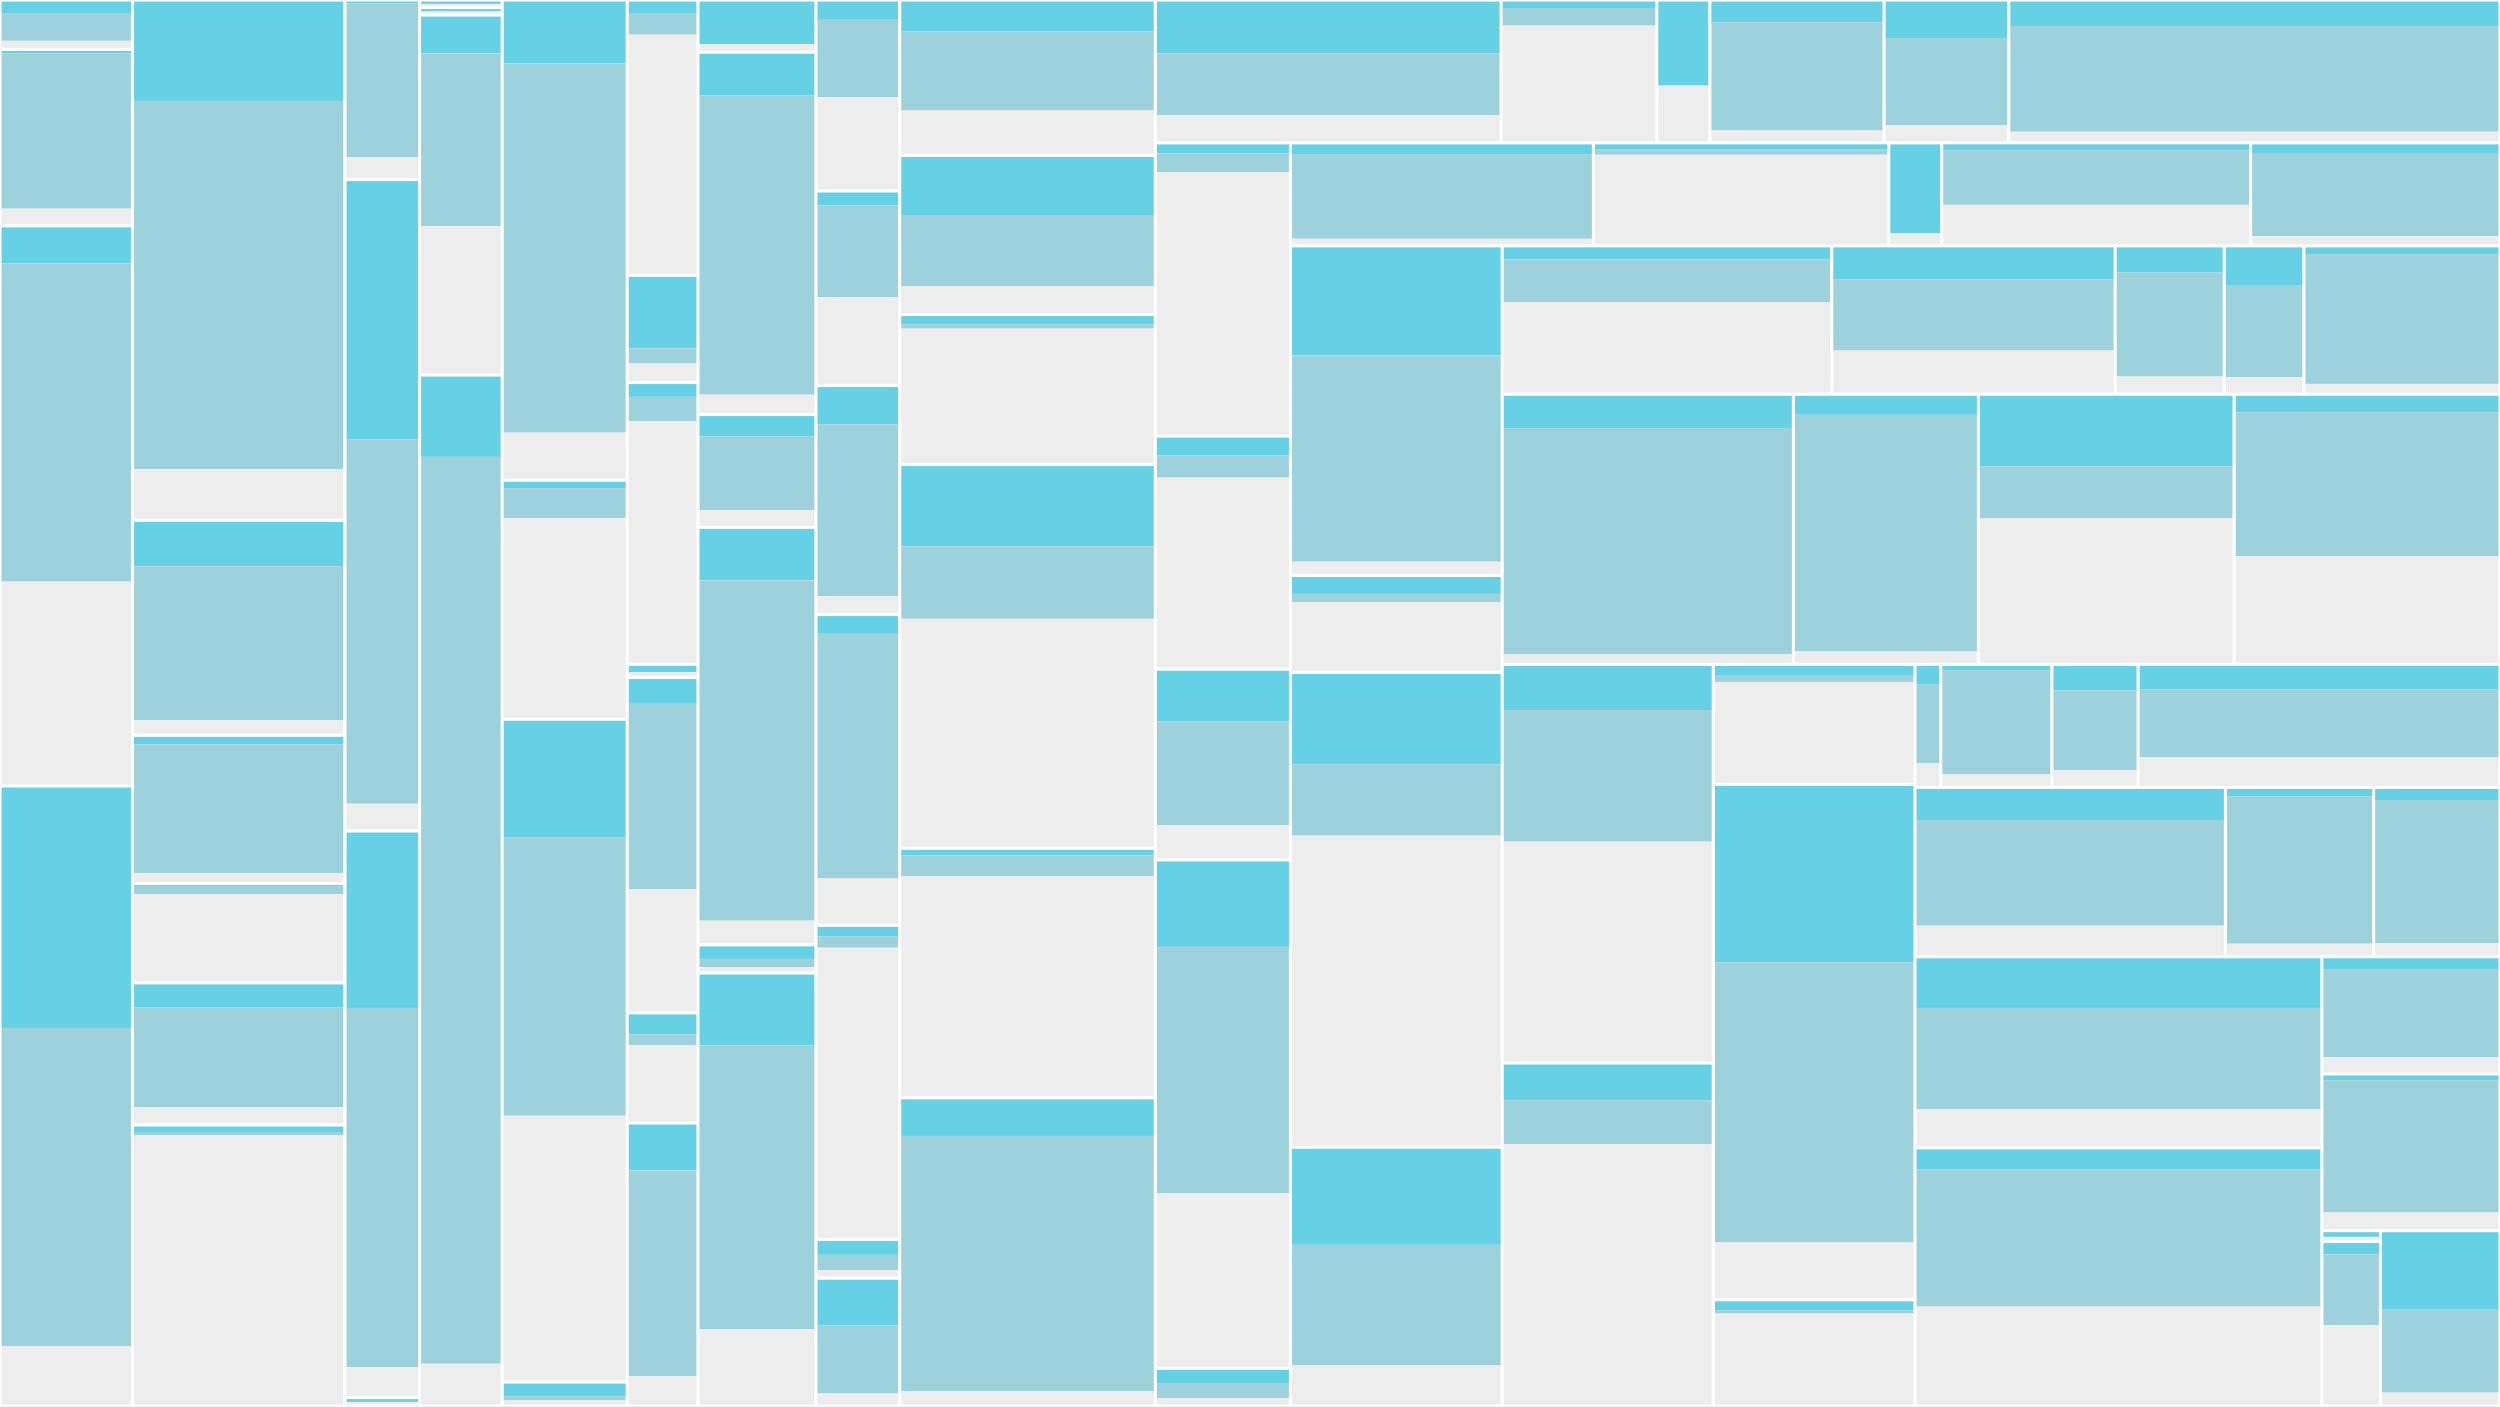
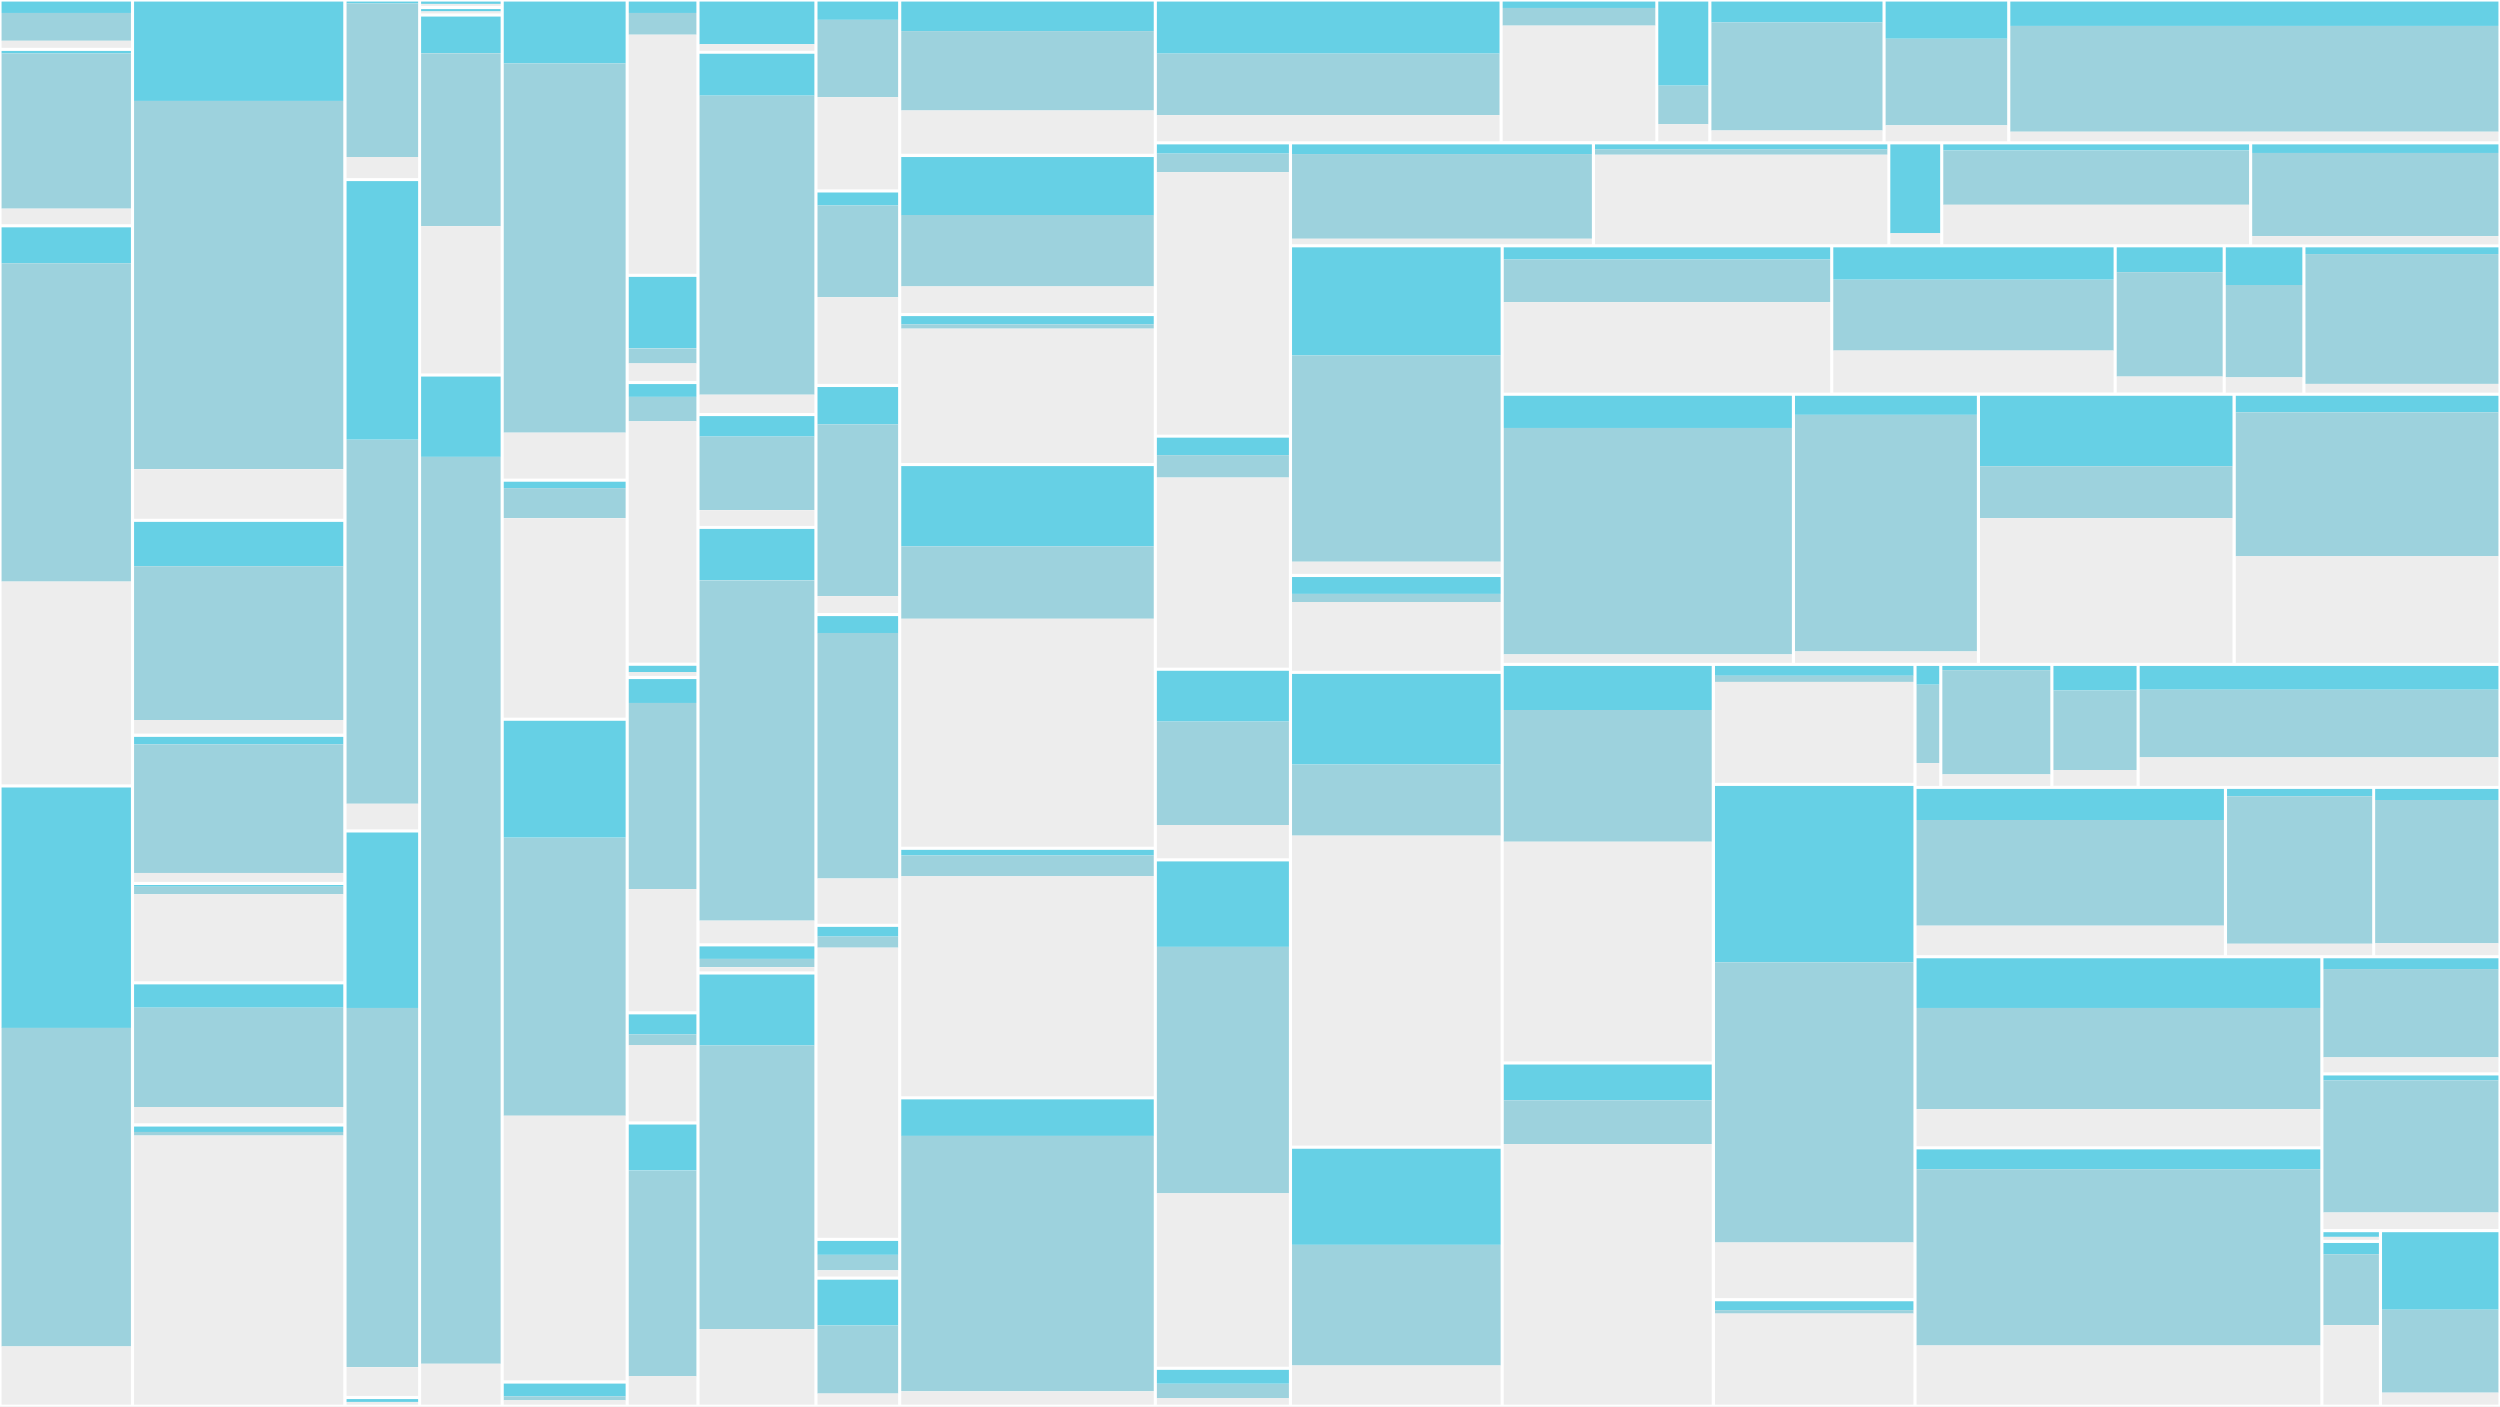
<svg xmlns="http://www.w3.org/2000/svg" viewBox="0 0 1600 900" width="1600" height="900" role="img" aria-label="Decoded overlay code coverage box tree, cyan band">
  <rect x="0" y="0" width="1600" height="900" fill="#ffffff" />
  <rect x="1" y="1" width="82.8" height="7.3" style="fill:hsl(190, 71%, 65%);fill:oklch(0.645 0.128 200)" />
  <rect x="1" y="8.3" width="82.8" height="17.8" style="fill:hsl(190, 48%, 74%);fill:oklch(0.740 0.085 200)" />
  <rect x="1" y="26.1" width="82.8" height="4.5" style="fill:hsl(190, 0%, 93%);fill:oklch(0.930 0.000 200)" />
  <rect x="1" y="32.6" width="82.8" height="1.6" style="fill:hsl(190, 71%, 65%);fill:oklch(0.645 0.128 200)" />
  <rect x="1" y="34.2" width="82.8" height="99.3" style="fill:hsl(190, 48%, 74%);fill:oklch(0.740 0.085 200)" />
  <rect x="1" y="133.6" width="82.8" height="9.9" style="fill:hsl(190, 0%, 93%);fill:oklch(0.930 0.000 200)" />
  <rect x="1" y="145.5" width="82.8" height="23" style="fill:hsl(190, 71%, 65%);fill:oklch(0.645 0.128 200)" />
  <rect x="1" y="168.5" width="82.8" height="203.7" style="fill:hsl(190, 48%, 74%);fill:oklch(0.740 0.085 200)" />
  <rect x="1" y="372.2" width="82.8" height="129.8" style="fill:hsl(190, 0%, 93%);fill:oklch(0.930 0.000 200)" />
  <rect x="1" y="504" width="82.8" height="153.9" style="fill:hsl(190, 71%, 65%);fill:oklch(0.645 0.128 200)" />
  <rect x="1" y="657.8" width="82.8" height="203.9" style="fill:hsl(190, 48%, 74%);fill:oklch(0.740 0.085 200)" />
  <rect x="1" y="861.7" width="82.8" height="37.3" style="fill:hsl(190, 0%, 93%);fill:oklch(0.930 0.000 200)" />
  <rect x="85.8" y="1" width="133.9" height="63.6" style="fill:hsl(190, 71%, 65%);fill:oklch(0.645 0.128 200)" />
  <rect x="85.8" y="64.6" width="133.9" height="235.6" style="fill:hsl(190, 48%, 74%);fill:oklch(0.740 0.085 200)" />
  <rect x="85.8" y="300.3" width="133.9" height="31.7" style="fill:hsl(190, 0%, 93%);fill:oklch(0.930 0.000 200)" />
  <rect x="85.8" y="334" width="133.9" height="28.4" style="fill:hsl(190, 71%, 65%);fill:oklch(0.645 0.128 200)" />
  <rect x="85.8" y="362.4" width="133.9" height="98.4" style="fill:hsl(190, 48%, 74%);fill:oklch(0.740 0.085 200)" />
  <rect x="85.8" y="460.8" width="133.9" height="8.7" style="fill:hsl(190, 0%, 93%);fill:oklch(0.930 0.000 200)" />
  <rect x="85.8" y="471.6" width="133.9" height="4.8" style="fill:hsl(190, 71%, 65%);fill:oklch(0.645 0.128 200)" />
  <rect x="85.8" y="476.4" width="133.9" height="82.3" style="fill:hsl(190, 48%, 74%);fill:oklch(0.740 0.085 200)" />
  <rect x="85.8" y="558.7" width="133.9" height="5.7" style="fill:hsl(190, 0%, 93%);fill:oklch(0.930 0.000 200)" />
  <rect x="85.8" y="566.4" width="133.9" height="1.1" style="fill:hsl(190, 71%, 65%);fill:oklch(0.645 0.128 200)" />
  <rect x="85.8" y="567.5" width="133.9" height="4.8" style="fill:hsl(190, 48%, 74%);fill:oklch(0.740 0.085 200)" />
  <rect x="85.8" y="572.3" width="133.9" height="55.7" style="fill:hsl(190, 0%, 93%);fill:oklch(0.930 0.000 200)" />
  <rect x="85.8" y="630" width="133.9" height="14.9" style="fill:hsl(190, 71%, 65%);fill:oklch(0.645 0.128 200)" />
  <rect x="85.8" y="644.9" width="133.9" height="63.6" style="fill:hsl(190, 48%, 74%);fill:oklch(0.740 0.085 200)" />
  <rect x="85.8" y="708.5" width="133.9" height="10.4" style="fill:hsl(190, 0%, 93%);fill:oklch(0.930 0.000 200)" />
  <rect x="85.8" y="721" width="133.9" height="3.5" style="fill:hsl(190, 71%, 65%);fill:oklch(0.645 0.128 200)" />
  <rect x="85.8" y="724.4" width="133.9" height="2.3" style="fill:hsl(190, 48%, 74%);fill:oklch(0.740 0.085 200)" />
  <rect x="85.8" y="726.8" width="133.9" height="172.2" style="fill:hsl(190, 0%, 93%);fill:oklch(0.930 0.000 200)" />
  <rect x="221.8" y="1" width="45.8" height="1.2" style="fill:hsl(190, 71%, 65%);fill:oklch(0.645 0.128 200)" />
  <rect x="221.8" y="2.2" width="45.8" height="98.3" style="fill:hsl(190, 48%, 74%);fill:oklch(0.740 0.085 200)" />
  <rect x="221.8" y="100.5" width="45.8" height="13.5" style="fill:hsl(190, 0%, 93%);fill:oklch(0.930 0.000 200)" />
  <rect x="221.8" y="115.9" width="45.8" height="165.5" style="fill:hsl(190, 71%, 65%);fill:oklch(0.645 0.128 200)" />
  <rect x="221.8" y="281.5" width="45.8" height="232.9" style="fill:hsl(190, 48%, 74%);fill:oklch(0.740 0.085 200)" />
  <rect x="221.8" y="514.4" width="45.8" height="16.4" style="fill:hsl(190, 0%, 93%);fill:oklch(0.930 0.000 200)" />
  <rect x="221.8" y="532.8" width="45.8" height="112.3" style="fill:hsl(190, 71%, 65%);fill:oklch(0.645 0.128 200)" />
  <rect x="221.8" y="645.1" width="45.8" height="229.8" style="fill:hsl(190, 48%, 74%);fill:oklch(0.740 0.085 200)" />
  <rect x="221.8" y="875" width="45.8" height="18.4" style="fill:hsl(190, 0%, 93%);fill:oklch(0.930 0.000 200)" />
  <rect x="221.8" y="895.4" width="45.8" height="1.9" style="fill:hsl(190, 71%, 65%);fill:oklch(0.645 0.128 200)" />
  <rect x="221.8" y="897.2" width="45.8" height="1.8" style="fill:hsl(190, 0%, 93%);fill:oklch(0.930 0.000 200)" />
  <rect x="269.5" y="1" width="50.9" height="1.5" style="fill:hsl(190, 71%, 65%);fill:oklch(0.645 0.128 200)" />
  <rect x="269.5" y="2.5" width="50.9" height="1.3" style="fill:hsl(190, 0%, 93%);fill:oklch(0.930 0.000 200)" />
  <rect x="269.5" y="5.8" width="50.9" height="1.5" style="fill:hsl(190, 71%, 65%);fill:oklch(0.645 0.128 200)" />
  <rect x="269.5" y="7.3" width="50.9" height="1.3" style="fill:hsl(190, 0%, 93%);fill:oklch(0.930 0.000 200)" />
  <rect x="269.5" y="10.6" width="50.9" height="23.4" style="fill:hsl(190, 71%, 65%);fill:oklch(0.645 0.128 200)" />
  <rect x="269.5" y="34.1" width="50.9" height="110.6" style="fill:hsl(190, 48%, 74%);fill:oklch(0.740 0.085 200)" />
  <rect x="269.5" y="144.7" width="50.9" height="94.3" style="fill:hsl(190, 0%, 93%);fill:oklch(0.930 0.000 200)" />
  <rect x="269.5" y="241" width="50.9" height="51.4" style="fill:hsl(190, 71%, 65%);fill:oklch(0.645 0.128 200)" />
  <rect x="269.5" y="292.4" width="50.9" height="580.4" style="fill:hsl(190, 48%, 74%);fill:oklch(0.740 0.085 200)" />
  <rect x="269.5" y="872.8" width="50.9" height="26.2" style="fill:hsl(190, 0%, 93%);fill:oklch(0.930 0.000 200)" />
  <rect x="322.4" y="1" width="78" height="39.6" style="fill:hsl(190, 71%, 65%);fill:oklch(0.645 0.128 200)" />
  <rect x="322.4" y="40.6" width="78" height="236.3" style="fill:hsl(190, 48%, 74%);fill:oklch(0.740 0.085 200)" />
  <rect x="322.4" y="276.9" width="78" height="29.4" style="fill:hsl(190, 0%, 93%);fill:oklch(0.930 0.000 200)" />
  <rect x="322.4" y="308.3" width="78" height="4.1" style="fill:hsl(190, 71%, 65%);fill:oklch(0.645 0.128 200)" />
  <rect x="322.4" y="312.4" width="78" height="19.2" style="fill:hsl(190, 48%, 74%);fill:oklch(0.740 0.085 200)" />
  <rect x="322.4" y="331.7" width="78" height="127.6" style="fill:hsl(190, 0%, 93%);fill:oklch(0.930 0.000 200)" />
  <rect x="322.4" y="461.3" width="78" height="74.8" style="fill:hsl(190, 71%, 65%);fill:oklch(0.645 0.128 200)" />
  <rect x="322.4" y="536.2" width="78" height="177.9" style="fill:hsl(190, 48%, 74%);fill:oklch(0.740 0.085 200)" />
  <rect x="322.4" y="714" width="78" height="169.4" style="fill:hsl(190, 0%, 93%);fill:oklch(0.930 0.000 200)" />
  <rect x="322.4" y="885.5" width="78" height="8.2" style="fill:hsl(190, 71%, 65%);fill:oklch(0.645 0.128 200)" />
  <rect x="322.4" y="893.7" width="78" height="2.5" style="fill:hsl(190, 48%, 74%);fill:oklch(0.740 0.085 200)" />
  <rect x="322.4" y="896.1" width="78" height="2.9" style="fill:hsl(190, 0%, 93%);fill:oklch(0.930 0.000 200)" />
  <rect x="402.4" y="1" width="43.3" height="7.3" style="fill:hsl(190, 71%, 65%);fill:oklch(0.645 0.128 200)" />
  <rect x="402.4" y="8.3" width="43.3" height="13.9" style="fill:hsl(190, 48%, 74%);fill:oklch(0.740 0.085 200)" />
  <rect x="402.4" y="22.2" width="43.3" height="153" style="fill:hsl(190, 0%, 93%);fill:oklch(0.930 0.000 200)" />
  <rect x="402.4" y="177.2" width="43.3" height="45.7" style="fill:hsl(190, 71%, 65%);fill:oklch(0.645 0.128 200)" />
  <rect x="402.4" y="223" width="43.3" height="9.6" style="fill:hsl(190, 48%, 74%);fill:oklch(0.740 0.085 200)" />
  <rect x="402.4" y="232.5" width="43.3" height="11.3" style="fill:hsl(190, 0%, 93%);fill:oklch(0.930 0.000 200)" />
  <rect x="402.4" y="245.8" width="43.3" height="8.2" style="fill:hsl(190, 71%, 65%);fill:oklch(0.645 0.128 200)" />
  <rect x="402.4" y="254" width="43.3" height="15.6" style="fill:hsl(190, 48%, 74%);fill:oklch(0.740 0.085 200)" />
  <rect x="402.4" y="269.6" width="43.3" height="154.5" style="fill:hsl(190, 0%, 93%);fill:oklch(0.930 0.000 200)" />
  <rect x="402.4" y="426.1" width="43.3" height="4.1" style="fill:hsl(190, 71%, 65%);fill:oklch(0.645 0.128 200)" />
  <rect x="402.4" y="430.1" width="43.3" height="2.5" style="fill:hsl(190, 0%, 93%);fill:oklch(0.930 0.000 200)" />
  <rect x="402.4" y="434.6" width="43.3" height="15.3" style="fill:hsl(190, 71%, 65%);fill:oklch(0.645 0.128 200)" />
  <rect x="402.4" y="449.9" width="43.3" height="119.1" style="fill:hsl(190, 48%, 74%);fill:oklch(0.740 0.085 200)" />
  <rect x="402.4" y="569" width="43.3" height="78.2" style="fill:hsl(190, 0%, 93%);fill:oklch(0.930 0.000 200)" />
  <rect x="402.4" y="649.2" width="43.3" height="12.8" style="fill:hsl(190, 71%, 65%);fill:oklch(0.645 0.128 200)" />
  <rect x="402.4" y="662" width="43.3" height="6.9" style="fill:hsl(190, 48%, 74%);fill:oklch(0.740 0.085 200)" />
  <rect x="402.4" y="668.8" width="43.3" height="48.9" style="fill:hsl(190, 0%, 93%);fill:oklch(0.930 0.000 200)" />
  <rect x="402.4" y="719.7" width="43.3" height="29.4" style="fill:hsl(190, 71%, 65%);fill:oklch(0.645 0.128 200)" />
  <rect x="402.4" y="749.2" width="43.3" height="131.6" style="fill:hsl(190, 48%, 74%);fill:oklch(0.740 0.085 200)" />
  <rect x="402.4" y="880.7" width="43.3" height="18.3" style="fill:hsl(190, 0%, 93%);fill:oklch(0.930 0.000 200)" />
  <rect x="447.7" y="1" width="73.5" height="27.3" style="fill:hsl(190, 71%, 65%);fill:oklch(0.645 0.128 200)" />
  <rect x="447.7" y="28.3" width="73.5" height="4.2" style="fill:hsl(190, 0%, 93%);fill:oklch(0.930 0.000 200)" />
  <rect x="447.7" y="34.4" width="73.5" height="26.8" style="fill:hsl(190, 71%, 65%);fill:oklch(0.645 0.128 200)" />
  <rect x="447.7" y="61.2" width="73.5" height="191.4" style="fill:hsl(190, 48%, 74%);fill:oklch(0.740 0.085 200)" />
  <rect x="447.7" y="252.6" width="73.5" height="11.7" style="fill:hsl(190, 0%, 93%);fill:oklch(0.930 0.000 200)" />
  <rect x="447.7" y="266.3" width="73.5" height="13.1" style="fill:hsl(190, 71%, 65%);fill:oklch(0.645 0.128 200)" />
  <rect x="447.7" y="279.4" width="73.5" height="47" style="fill:hsl(190, 48%, 74%);fill:oklch(0.740 0.085 200)" />
  <rect x="447.7" y="326.5" width="73.5" height="10.1" style="fill:hsl(190, 0%, 93%);fill:oklch(0.930 0.000 200)" />
  <rect x="447.7" y="338.5" width="73.5" height="32.9" style="fill:hsl(190, 71%, 65%);fill:oklch(0.645 0.128 200)" />
  <rect x="447.7" y="371.5" width="73.5" height="217.7" style="fill:hsl(190, 48%, 74%);fill:oklch(0.740 0.085 200)" />
  <rect x="447.7" y="589.2" width="73.5" height="14.5" style="fill:hsl(190, 0%, 93%);fill:oklch(0.930 0.000 200)" />
  <rect x="447.7" y="605.7" width="73.5" height="8" style="fill:hsl(190, 71%, 65%);fill:oklch(0.645 0.128 200)" />
  <rect x="447.7" y="613.7" width="73.5" height="5.2" style="fill:hsl(190, 48%, 74%);fill:oklch(0.740 0.085 200)" />
  <rect x="447.7" y="619" width="73.5" height="2.7" style="fill:hsl(190, 0%, 93%);fill:oklch(0.930 0.000 200)" />
  <rect x="447.7" y="623.7" width="73.5" height="45.4" style="fill:hsl(190, 71%, 65%);fill:oklch(0.645 0.128 200)" />
  <rect x="447.7" y="669.1" width="73.5" height="181.5" style="fill:hsl(190, 48%, 74%);fill:oklch(0.740 0.085 200)" />
  <rect x="447.7" y="850.6" width="73.5" height="48.4" style="fill:hsl(190, 0%, 93%);fill:oklch(0.930 0.000 200)" />
  <rect x="523.2" y="1" width="51.6" height="11.7" style="fill:hsl(190, 71%, 65%);fill:oklch(0.645 0.128 200)" />
  <rect x="523.2" y="12.7" width="51.6" height="49.5" style="fill:hsl(190, 48%, 74%);fill:oklch(0.740 0.085 200)" />
  <rect x="523.2" y="62.2" width="51.6" height="59" style="fill:hsl(190, 0%, 93%);fill:oklch(0.930 0.000 200)" />
  <rect x="523.2" y="123.2" width="51.6" height="8.3" style="fill:hsl(190, 71%, 65%);fill:oklch(0.645 0.128 200)" />
  <rect x="523.2" y="131.5" width="51.6" height="58.7" style="fill:hsl(190, 48%, 74%);fill:oklch(0.740 0.085 200)" />
  <rect x="523.2" y="190.2" width="51.6" height="55.5" style="fill:hsl(190, 0%, 93%);fill:oklch(0.930 0.000 200)" />
  <rect x="523.2" y="247.7" width="51.6" height="23.9" style="fill:hsl(190, 71%, 65%);fill:oklch(0.645 0.128 200)" />
  <rect x="523.2" y="271.6" width="51.6" height="109.9" style="fill:hsl(190, 48%, 74%);fill:oklch(0.740 0.085 200)" />
  <rect x="523.2" y="381.5" width="51.6" height="10.8" style="fill:hsl(190, 0%, 93%);fill:oklch(0.930 0.000 200)" />
  <rect x="523.2" y="394.3" width="51.6" height="10.9" style="fill:hsl(190, 71%, 65%);fill:oklch(0.645 0.128 200)" />
  <rect x="523.2" y="405.1" width="51.6" height="157.1" style="fill:hsl(190, 48%, 74%);fill:oklch(0.740 0.085 200)" />
  <rect x="523.2" y="562.3" width="51.6" height="28.9" style="fill:hsl(190, 0%, 93%);fill:oklch(0.930 0.000 200)" />
  <rect x="523.2" y="593.2" width="51.6" height="6.2" style="fill:hsl(190, 71%, 65%);fill:oklch(0.645 0.128 200)" />
  <rect x="523.2" y="599.4" width="51.6" height="7.1" style="fill:hsl(190, 48%, 74%);fill:oklch(0.740 0.085 200)" />
  <rect x="523.2" y="606.5" width="51.6" height="185.7" style="fill:hsl(190, 0%, 93%);fill:oklch(0.930 0.000 200)" />
  <rect x="523.2" y="794.2" width="51.6" height="8.9" style="fill:hsl(190, 71%, 65%);fill:oklch(0.645 0.128 200)" />
  <rect x="523.2" y="803.1" width="51.6" height="9.9" style="fill:hsl(190, 48%, 74%);fill:oklch(0.740 0.085 200)" />
  <rect x="523.2" y="813" width="51.6" height="4" style="fill:hsl(190, 0%, 93%);fill:oklch(0.930 0.000 200)" />
  <rect x="523.2" y="819" width="51.6" height="29.3" style="fill:hsl(190, 71%, 65%);fill:oklch(0.645 0.128 200)" />
  <rect x="523.2" y="848.3" width="51.6" height="43.6" style="fill:hsl(190, 48%, 74%);fill:oklch(0.740 0.085 200)" />
  <rect x="523.2" y="891.8" width="51.6" height="7.2" style="fill:hsl(190, 0%, 93%);fill:oklch(0.930 0.000 200)" />
  <rect x="576.8" y="1" width="161.6" height="18.9" style="fill:hsl(190, 71%, 65%);fill:oklch(0.645 0.128 200)" />
  <rect x="576.8" y="19.9" width="161.6" height="50.8" style="fill:hsl(190, 48%, 74%);fill:oklch(0.740 0.085 200)" />
  <rect x="576.8" y="70.7" width="161.6" height="27.7" style="fill:hsl(190, 0%, 93%);fill:oklch(0.930 0.000 200)" />
  <rect x="576.8" y="100.5" width="161.6" height="37.2" style="fill:hsl(190, 71%, 65%);fill:oklch(0.645 0.128 200)" />
  <rect x="576.8" y="137.6" width="161.6" height="45.7" style="fill:hsl(190, 48%, 74%);fill:oklch(0.740 0.085 200)" />
  <rect x="576.8" y="183.3" width="161.6" height="17" style="fill:hsl(190, 0%, 93%);fill:oklch(0.930 0.000 200)" />
  <rect x="576.8" y="202.3" width="161.6" height="5.3" style="fill:hsl(190, 71%, 65%);fill:oklch(0.645 0.128 200)" />
  <rect x="576.8" y="207.6" width="161.6" height="2.7" style="fill:hsl(190, 48%, 74%);fill:oklch(0.740 0.085 200)" />
  <rect x="576.8" y="210.4" width="161.6" height="85.9" style="fill:hsl(190, 0%, 93%);fill:oklch(0.930 0.000 200)" />
  <rect x="576.8" y="298.3" width="161.6" height="51.4" style="fill:hsl(190, 71%, 65%);fill:oklch(0.645 0.128 200)" />
  <rect x="576.8" y="349.7" width="161.6" height="46.3" style="fill:hsl(190, 48%, 74%);fill:oklch(0.740 0.085 200)" />
  <rect x="576.8" y="396" width="161.6" height="145.9" style="fill:hsl(190, 0%, 93%);fill:oklch(0.930 0.000 200)" />
  <rect x="576.8" y="543.9" width="161.6" height="3.6" style="fill:hsl(190, 71%, 65%);fill:oklch(0.645 0.128 200)" />
  <rect x="576.8" y="547.5" width="161.6" height="13.3" style="fill:hsl(190, 48%, 74%);fill:oklch(0.740 0.085 200)" />
  <rect x="576.8" y="560.8" width="161.6" height="140.8" style="fill:hsl(190, 0%, 93%);fill:oklch(0.930 0.000 200)" />
  <rect x="576.8" y="703.6" width="161.6" height="23.4" style="fill:hsl(190, 71%, 65%);fill:oklch(0.645 0.128 200)" />
  <rect x="576.8" y="726.9" width="161.6" height="163.5" style="fill:hsl(190, 48%, 74%);fill:oklch(0.740 0.085 200)" />
  <rect x="576.8" y="890.5" width="161.6" height="8.5" style="fill:hsl(190, 0%, 93%);fill:oklch(0.930 0.000 200)" />
  <rect x="740.4" y="1" width="219.3" height="33.3" style="fill:hsl(190, 71%, 65%);fill:oklch(0.645 0.128 200)" />
  <rect x="740.4" y="34.3" width="219.3" height="39.4" style="fill:hsl(190, 48%, 74%);fill:oklch(0.740 0.085 200)" />
  <rect x="740.4" y="73.7" width="219.3" height="16.7" style="fill:hsl(190, 0%, 93%);fill:oklch(0.930 0.000 200)" />
  <rect x="961.7" y="1" width="97.7" height="4.1" style="fill:hsl(190, 71%, 65%);fill:oklch(0.645 0.128 200)" />
  <rect x="961.7" y="5.1" width="97.7" height="11.3" style="fill:hsl(190, 48%, 74%);fill:oklch(0.740 0.085 200)" />
  <rect x="961.7" y="16.4" width="97.7" height="73.9" style="fill:hsl(190, 0%, 93%);fill:oklch(0.930 0.000 200)" />
  <rect x="1061.3" y="1" width="32" height="53.8" style="fill:hsl(190, 71%, 65%);fill:oklch(0.645 0.128 200)" />
-   <rect x="1061.3" y="54.8" width="32" height="35.6" style="fill:hsl(190, 0%, 93%);fill:oklch(0.930 0.000 200)" />
+   <rect x="1061.3" y="54.8" width="32" height="24.7" style="fill:hsl(190, 48%, 74%);fill:oklch(0.740 0.085 200)" />
+   <rect x="1061.3" y="79.5" width="32" height="10.9" style="fill:hsl(190, 0%, 93%);fill:oklch(0.930 0.000 200)" />
  <rect x="1095.3" y="1" width="109.5" height="13.4" style="fill:hsl(190, 71%, 65%);fill:oklch(0.645 0.128 200)" />
  <rect x="1095.3" y="14.4" width="109.5" height="69.1" style="fill:hsl(190, 48%, 74%);fill:oklch(0.740 0.085 200)" />
  <rect x="1095.3" y="83.5" width="109.5" height="6.9" style="fill:hsl(190, 0%, 93%);fill:oklch(0.930 0.000 200)" />
  <rect x="1206.8" y="1" width="77.8" height="23.8" style="fill:hsl(190, 71%, 65%);fill:oklch(0.645 0.128 200)" />
  <rect x="1206.8" y="24.8" width="77.8" height="55.4" style="fill:hsl(190, 48%, 74%);fill:oklch(0.740 0.085 200)" />
  <rect x="1206.8" y="80.2" width="77.8" height="10.2" style="fill:hsl(190, 0%, 93%);fill:oklch(0.930 0.000 200)" />
  <rect x="1286.6" y="1" width="312.4" height="15.6" style="fill:hsl(190, 71%, 65%);fill:oklch(0.645 0.128 200)" />
  <rect x="1286.6" y="16.6" width="312.4" height="67.7" style="fill:hsl(190, 48%, 74%);fill:oklch(0.740 0.085 200)" />
  <rect x="1286.6" y="84.3" width="312.4" height="6.1" style="fill:hsl(190, 0%, 93%);fill:oklch(0.930 0.000 200)" />
  <rect x="740.4" y="92.4" width="84.5" height="5.9" style="fill:hsl(190, 71%, 65%);fill:oklch(0.645 0.128 200)" />
  <rect x="740.4" y="98.3" width="84.5" height="11.9" style="fill:hsl(190, 48%, 74%);fill:oklch(0.740 0.085 200)" />
  <rect x="740.4" y="110.2" width="84.5" height="168" style="fill:hsl(190, 0%, 93%);fill:oklch(0.930 0.000 200)" />
  <rect x="740.4" y="280.1" width="84.5" height="11.2" style="fill:hsl(190, 71%, 65%);fill:oklch(0.645 0.128 200)" />
  <rect x="740.4" y="291.3" width="84.5" height="14.3" style="fill:hsl(190, 48%, 74%);fill:oklch(0.740 0.085 200)" />
  <rect x="740.4" y="305.7" width="84.5" height="121.6" style="fill:hsl(190, 0%, 93%);fill:oklch(0.930 0.000 200)" />
  <rect x="740.4" y="429.3" width="84.5" height="32.5" style="fill:hsl(190, 71%, 65%);fill:oklch(0.645 0.128 200)" />
  <rect x="740.4" y="461.8" width="84.5" height="66.2" style="fill:hsl(190, 48%, 74%);fill:oklch(0.740 0.085 200)" />
  <rect x="740.4" y="528" width="84.5" height="21.3" style="fill:hsl(190, 0%, 93%);fill:oklch(0.930 0.000 200)" />
  <rect x="740.4" y="551.3" width="84.5" height="54.7" style="fill:hsl(190, 71%, 65%);fill:oklch(0.645 0.128 200)" />
  <rect x="740.4" y="606" width="84.5" height="157.7" style="fill:hsl(190, 48%, 74%);fill:oklch(0.740 0.085 200)" />
  <rect x="740.4" y="763.7" width="84.5" height="111" style="fill:hsl(190, 0%, 93%);fill:oklch(0.930 0.000 200)" />
  <rect x="740.4" y="876.7" width="84.5" height="8.9" style="fill:hsl(190, 71%, 65%);fill:oklch(0.645 0.128 200)" />
  <rect x="740.4" y="885.7" width="84.5" height="9.2" style="fill:hsl(190, 48%, 74%);fill:oklch(0.740 0.085 200)" />
  <rect x="740.4" y="894.8" width="84.5" height="4.2" style="fill:hsl(190, 0%, 93%);fill:oklch(0.930 0.000 200)" />
  <rect x="826.9" y="92.4" width="191.9" height="6.3" style="fill:hsl(190, 71%, 65%);fill:oklch(0.645 0.128 200)" />
  <rect x="826.9" y="98.6" width="191.9" height="54.2" style="fill:hsl(190, 48%, 74%);fill:oklch(0.740 0.085 200)" />
  <rect x="826.9" y="152.8" width="191.9" height="3.5" style="fill:hsl(190, 0%, 93%);fill:oklch(0.930 0.000 200)" />
  <rect x="1020.8" y="92.4" width="187.1" height="3.3" style="fill:hsl(190, 71%, 65%);fill:oklch(0.645 0.128 200)" />
  <rect x="1020.8" y="95.6" width="187.1" height="3.4" style="fill:hsl(190, 48%, 74%);fill:oklch(0.740 0.085 200)" />
  <rect x="1020.8" y="99.1" width="187.1" height="57.2" style="fill:hsl(190, 0%, 93%);fill:oklch(0.930 0.000 200)" />
  <rect x="1209.8" y="92.4" width="31.9" height="56.9" style="fill:hsl(190, 71%, 65%);fill:oklch(0.645 0.128 200)" />
  <rect x="1209.8" y="149.2" width="31.9" height="7.1" style="fill:hsl(190, 0%, 93%);fill:oklch(0.930 0.000 200)" />
  <rect x="1243.7" y="92.4" width="195.7" height="3.9" style="fill:hsl(190, 71%, 65%);fill:oklch(0.645 0.128 200)" />
  <rect x="1243.7" y="96.3" width="195.7" height="34.8" style="fill:hsl(190, 48%, 74%);fill:oklch(0.740 0.085 200)" />
  <rect x="1243.7" y="131" width="195.7" height="25.3" style="fill:hsl(190, 0%, 93%);fill:oklch(0.930 0.000 200)" />
  <rect x="1441.4" y="92.4" width="157.6" height="5.5" style="fill:hsl(190, 71%, 65%);fill:oklch(0.645 0.128 200)" />
  <rect x="1441.4" y="97.9" width="157.6" height="53.2" style="fill:hsl(190, 48%, 74%);fill:oklch(0.740 0.085 200)" />
  <rect x="1441.4" y="151.1" width="157.6" height="5.3" style="fill:hsl(190, 0%, 93%);fill:oklch(0.930 0.000 200)" />
  <rect x="826.9" y="158.3" width="133.5" height="69.2" style="fill:hsl(190, 71%, 65%);fill:oklch(0.645 0.128 200)" />
  <rect x="826.9" y="227.5" width="133.5" height="132" style="fill:hsl(190, 48%, 74%);fill:oklch(0.740 0.085 200)" />
  <rect x="826.9" y="359.5" width="133.5" height="7.8" style="fill:hsl(190, 0%, 93%);fill:oklch(0.930 0.000 200)" />
  <rect x="826.9" y="369.3" width="133.5" height="10.8" style="fill:hsl(190, 71%, 65%);fill:oklch(0.645 0.128 200)" />
  <rect x="826.9" y="380.1" width="133.5" height="5.2" style="fill:hsl(190, 48%, 74%);fill:oklch(0.740 0.085 200)" />
  <rect x="826.9" y="385.3" width="133.5" height="44" style="fill:hsl(190, 0%, 93%);fill:oklch(0.930 0.000 200)" />
  <rect x="826.9" y="431.3" width="133.5" height="58" style="fill:hsl(190, 71%, 65%);fill:oklch(0.645 0.128 200)" />
  <rect x="826.9" y="489.3" width="133.5" height="45.5" style="fill:hsl(190, 48%, 74%);fill:oklch(0.740 0.085 200)" />
  <rect x="826.9" y="534.8" width="133.5" height="198.4" style="fill:hsl(190, 0%, 93%);fill:oklch(0.930 0.000 200)" />
  <rect x="826.9" y="735.2" width="133.5" height="61.5" style="fill:hsl(190, 71%, 65%);fill:oklch(0.645 0.128 200)" />
  <rect x="826.9" y="796.7" width="133.5" height="77.2" style="fill:hsl(190, 48%, 74%);fill:oklch(0.740 0.085 200)" />
  <rect x="826.9" y="873.9" width="133.5" height="25.1" style="fill:hsl(190, 0%, 93%);fill:oklch(0.930 0.000 200)" />
  <rect x="962.4" y="158.3" width="208.9" height="7.8" style="fill:hsl(190, 71%, 65%);fill:oklch(0.645 0.128 200)" />
  <rect x="962.4" y="166.1" width="208.9" height="27.3" style="fill:hsl(190, 48%, 74%);fill:oklch(0.740 0.085 200)" />
  <rect x="962.4" y="193.4" width="208.9" height="57.9" style="fill:hsl(190, 0%, 93%);fill:oklch(0.930 0.000 200)" />
  <rect x="1173.3" y="158.3" width="179.4" height="20.7" style="fill:hsl(190, 71%, 65%);fill:oklch(0.645 0.128 200)" />
  <rect x="1173.3" y="179.1" width="179.4" height="45.3" style="fill:hsl(190, 48%, 74%);fill:oklch(0.740 0.085 200)" />
  <rect x="1173.3" y="224.3" width="179.4" height="26.9" style="fill:hsl(190, 0%, 93%);fill:oklch(0.930 0.000 200)" />
  <rect x="1354.7" y="158.3" width="67.8" height="15.9" style="fill:hsl(190, 71%, 65%);fill:oklch(0.645 0.128 200)" />
  <rect x="1354.7" y="174.2" width="67.8" height="66.8" style="fill:hsl(190, 48%, 74%);fill:oklch(0.740 0.085 200)" />
  <rect x="1354.7" y="241" width="67.8" height="10.2" style="fill:hsl(190, 0%, 93%);fill:oklch(0.930 0.000 200)" />
  <rect x="1424.5" y="158.3" width="49" height="24.1" style="fill:hsl(190, 71%, 65%);fill:oklch(0.645 0.128 200)" />
  <rect x="1424.5" y="182.4" width="49" height="59.1" style="fill:hsl(190, 48%, 74%);fill:oklch(0.740 0.085 200)" />
  <rect x="1424.5" y="241.5" width="49" height="9.8" style="fill:hsl(190, 0%, 93%);fill:oklch(0.930 0.000 200)" />
  <rect x="1475.5" y="158.3" width="123.5" height="4.3" style="fill:hsl(190, 71%, 65%);fill:oklch(0.645 0.128 200)" />
  <rect x="1475.5" y="162.6" width="123.5" height="83.1" style="fill:hsl(190, 48%, 74%);fill:oklch(0.740 0.085 200)" />
  <rect x="1475.5" y="245.7" width="123.5" height="5.6" style="fill:hsl(190, 0%, 93%);fill:oklch(0.930 0.000 200)" />
  <rect x="962.4" y="253.3" width="184.4" height="20.6" style="fill:hsl(190, 71%, 65%);fill:oklch(0.645 0.128 200)" />
  <rect x="962.4" y="273.9" width="184.4" height="144.9" style="fill:hsl(190, 48%, 74%);fill:oklch(0.740 0.085 200)" />
  <rect x="962.4" y="418.8" width="184.4" height="5.4" style="fill:hsl(190, 0%, 93%);fill:oklch(0.930 0.000 200)" />
  <rect x="1148.8" y="253.3" width="116.4" height="12.2" style="fill:hsl(190, 71%, 65%);fill:oklch(0.645 0.128 200)" />
  <rect x="1148.8" y="265.5" width="116.4" height="151.4" style="fill:hsl(190, 48%, 74%);fill:oklch(0.740 0.085 200)" />
  <rect x="1148.8" y="416.9" width="116.4" height="7.3" style="fill:hsl(190, 0%, 93%);fill:oklch(0.930 0.000 200)" />
  <rect x="1267.2" y="253.3" width="161.6" height="45.1" style="fill:hsl(190, 71%, 65%);fill:oklch(0.645 0.128 200)" />
  <rect x="1267.2" y="298.4" width="161.6" height="33.2" style="fill:hsl(190, 48%, 74%);fill:oklch(0.740 0.085 200)" />
  <rect x="1267.2" y="331.6" width="161.6" height="92.6" style="fill:hsl(190, 0%, 93%);fill:oklch(0.930 0.000 200)" />
  <rect x="1430.9" y="253.3" width="168.1" height="10.6" style="fill:hsl(190, 71%, 65%);fill:oklch(0.645 0.128 200)" />
  <rect x="1430.9" y="263.9" width="168.1" height="92.1" style="fill:hsl(190, 48%, 74%);fill:oklch(0.740 0.085 200)" />
  <rect x="1430.9" y="356" width="168.1" height="68.2" style="fill:hsl(190, 0%, 93%);fill:oklch(0.930 0.000 200)" />
  <rect x="962.4" y="426.2" width="133.1" height="28.2" style="fill:hsl(190, 71%, 65%);fill:oklch(0.645 0.128 200)" />
  <rect x="962.4" y="454.4" width="133.1" height="84.3" style="fill:hsl(190, 48%, 74%);fill:oklch(0.740 0.085 200)" />
  <rect x="962.4" y="538.7" width="133.1" height="140.6" style="fill:hsl(190, 0%, 93%);fill:oklch(0.930 0.000 200)" />
  <rect x="962.4" y="681.3" width="133.1" height="22.9" style="fill:hsl(190, 71%, 65%);fill:oklch(0.645 0.128 200)" />
  <rect x="962.4" y="704.2" width="133.1" height="28" style="fill:hsl(190, 48%, 74%);fill:oklch(0.740 0.085 200)" />
  <rect x="962.4" y="732.2" width="133.1" height="166.8" style="fill:hsl(190, 0%, 93%);fill:oklch(0.930 0.000 200)" />
  <rect x="1097.6" y="426.2" width="127" height="6.3" style="fill:hsl(190, 71%, 65%);fill:oklch(0.645 0.128 200)" />
  <rect x="1097.6" y="432.4" width="127" height="4" style="fill:hsl(190, 48%, 74%);fill:oklch(0.740 0.085 200)" />
  <rect x="1097.6" y="436.5" width="127" height="64.5" style="fill:hsl(190, 0%, 93%);fill:oklch(0.930 0.000 200)" />
  <rect x="1097.6" y="503" width="127" height="112.9" style="fill:hsl(190, 71%, 65%);fill:oklch(0.645 0.128 200)" />
  <rect x="1097.6" y="615.9" width="127" height="179.3" style="fill:hsl(190, 48%, 74%);fill:oklch(0.740 0.085 200)" />
  <rect x="1097.6" y="795.2" width="127" height="35.6" style="fill:hsl(190, 0%, 93%);fill:oklch(0.930 0.000 200)" />
  <rect x="1097.6" y="832.8" width="127" height="5.7" style="fill:hsl(190, 71%, 65%);fill:oklch(0.645 0.128 200)" />
  <rect x="1097.6" y="838.5" width="127" height="2.2" style="fill:hsl(190, 48%, 74%);fill:oklch(0.740 0.085 200)" />
  <rect x="1097.6" y="840.7" width="127" height="58.3" style="fill:hsl(190, 0%, 93%);fill:oklch(0.930 0.000 200)" />
  <rect x="1226.6" y="426.2" width="14.5" height="12" style="fill:hsl(190, 71%, 65%);fill:oklch(0.645 0.128 200)" />
  <rect x="1226.6" y="438.2" width="14.5" height="50.2" style="fill:hsl(190, 48%, 74%);fill:oklch(0.740 0.085 200)" />
  <rect x="1226.6" y="488.4" width="14.5" height="14.6" style="fill:hsl(190, 0%, 93%);fill:oklch(0.930 0.000 200)" />
  <rect x="1243.1" y="426.2" width="69.1" height="2.7" style="fill:hsl(190, 71%, 65%);fill:oklch(0.645 0.128 200)" />
  <rect x="1243.1" y="428.9" width="69.1" height="66.7" style="fill:hsl(190, 48%, 74%);fill:oklch(0.740 0.085 200)" />
  <rect x="1243.1" y="495.6" width="69.1" height="7.4" style="fill:hsl(190, 0%, 93%);fill:oklch(0.930 0.000 200)" />
  <rect x="1314.2" y="426.2" width="53.2" height="15.7" style="fill:hsl(190, 71%, 65%);fill:oklch(0.645 0.128 200)" />
  <rect x="1314.2" y="441.9" width="53.2" height="50.9" style="fill:hsl(190, 48%, 74%);fill:oklch(0.740 0.085 200)" />
  <rect x="1314.2" y="492.8" width="53.2" height="10.1" style="fill:hsl(190, 0%, 93%);fill:oklch(0.930 0.000 200)" />
  <rect x="1369.4" y="426.2" width="229.6" height="15.2" style="fill:hsl(190, 71%, 65%);fill:oklch(0.645 0.128 200)" />
  <rect x="1369.4" y="441.4" width="229.6" height="43.3" style="fill:hsl(190, 48%, 74%);fill:oklch(0.740 0.085 200)" />
  <rect x="1369.4" y="484.7" width="229.6" height="18.3" style="fill:hsl(190, 0%, 93%);fill:oklch(0.930 0.000 200)" />
  <rect x="1226.6" y="504.9" width="196.7" height="19.9" style="fill:hsl(190, 71%, 65%);fill:oklch(0.645 0.128 200)" />
  <rect x="1226.6" y="524.8" width="196.7" height="67.6" style="fill:hsl(190, 48%, 74%);fill:oklch(0.740 0.085 200)" />
  <rect x="1226.6" y="592.5" width="196.7" height="18.8" style="fill:hsl(190, 0%, 93%);fill:oklch(0.930 0.000 200)" />
  <rect x="1425.3" y="504.9" width="92.9" height="4.7" style="fill:hsl(190, 71%, 65%);fill:oklch(0.645 0.128 200)" />
  <rect x="1425.3" y="509.6" width="92.9" height="94.4" style="fill:hsl(190, 48%, 74%);fill:oklch(0.740 0.085 200)" />
  <rect x="1425.3" y="604" width="92.9" height="7.3" style="fill:hsl(190, 0%, 93%);fill:oklch(0.930 0.000 200)" />
  <rect x="1520.1" y="504.9" width="78.9" height="7.1" style="fill:hsl(190, 71%, 65%);fill:oklch(0.645 0.128 200)" />
  <rect x="1520.1" y="512" width="78.9" height="91.7" style="fill:hsl(190, 48%, 74%);fill:oklch(0.740 0.085 200)" />
  <rect x="1520.1" y="603.7" width="78.9" height="7.6" style="fill:hsl(190, 0%, 93%);fill:oklch(0.930 0.000 200)" />
  <rect x="1226.6" y="613.3" width="258.4" height="31.8" style="fill:hsl(190, 71%, 65%);fill:oklch(0.645 0.128 200)" />
  <rect x="1226.6" y="645.1" width="258.4" height="64.8" style="fill:hsl(190, 48%, 74%);fill:oklch(0.740 0.085 200)" />
  <rect x="1226.6" y="709.9" width="258.4" height="23.7" style="fill:hsl(190, 0%, 93%);fill:oklch(0.930 0.000 200)" />
  <rect x="1226.6" y="735.6" width="258.4" height="12.7" style="fill:hsl(190, 71%, 65%);fill:oklch(0.645 0.128 200)" />
-   <rect x="1226.6" y="748.3" width="258.4" height="87.9" style="fill:hsl(190, 48%, 74%);fill:oklch(0.740 0.085 200)" />
-   <rect x="1226.6" y="836.2" width="258.4" height="62.8" style="fill:hsl(190, 0%, 93%);fill:oklch(0.930 0.000 200)" />
+   <rect x="1226.6" y="748.3" width="258.4" height="112.8" style="fill:hsl(190, 48%, 74%);fill:oklch(0.740 0.085 200)" />
+   <rect x="1226.6" y="861.1" width="258.4" height="37.9" style="fill:hsl(190, 0%, 93%);fill:oklch(0.930 0.000 200)" />
  <rect x="1487" y="613.3" width="112" height="7" style="fill:hsl(190, 71%, 65%);fill:oklch(0.645 0.128 200)" />
  <rect x="1487" y="620.2" width="112" height="56.5" style="fill:hsl(190, 48%, 74%);fill:oklch(0.740 0.085 200)" />
  <rect x="1487" y="676.7" width="112" height="9.6" style="fill:hsl(190, 0%, 93%);fill:oklch(0.930 0.000 200)" />
  <rect x="1487" y="688.3" width="112" height="3.1" style="fill:hsl(190, 71%, 65%);fill:oklch(0.645 0.128 200)" />
  <rect x="1487" y="691.4" width="112" height="84.6" style="fill:hsl(190, 48%, 74%);fill:oklch(0.740 0.085 200)" />
  <rect x="1487" y="776" width="112" height="10.6" style="fill:hsl(190, 0%, 93%);fill:oklch(0.930 0.000 200)" />
  <rect x="1487" y="788.6" width="35.5" height="3" style="fill:hsl(190, 71%, 65%);fill:oklch(0.645 0.128 200)" />
  <rect x="1487" y="791.6" width="35.5" height="1.9" style="fill:hsl(190, 0%, 93%);fill:oklch(0.930 0.000 200)" />
  <rect x="1487" y="795.5" width="35.5" height="7.2" style="fill:hsl(190, 71%, 65%);fill:oklch(0.645 0.128 200)" />
  <rect x="1487" y="802.7" width="35.5" height="45.4" style="fill:hsl(190, 48%, 74%);fill:oklch(0.740 0.085 200)" />
  <rect x="1487" y="848.1" width="35.5" height="50.9" style="fill:hsl(190, 0%, 93%);fill:oklch(0.930 0.000 200)" />
  <rect x="1524.5" y="788.6" width="74.5" height="49.6" style="fill:hsl(190, 71%, 65%);fill:oklch(0.645 0.128 200)" />
  <rect x="1524.5" y="838.2" width="74.5" height="53.1" style="fill:hsl(190, 48%, 74%);fill:oklch(0.740 0.085 200)" />
  <rect x="1524.5" y="891.3" width="74.5" height="7.7" style="fill:hsl(190, 0%, 93%);fill:oklch(0.930 0.000 200)" />
</svg>
